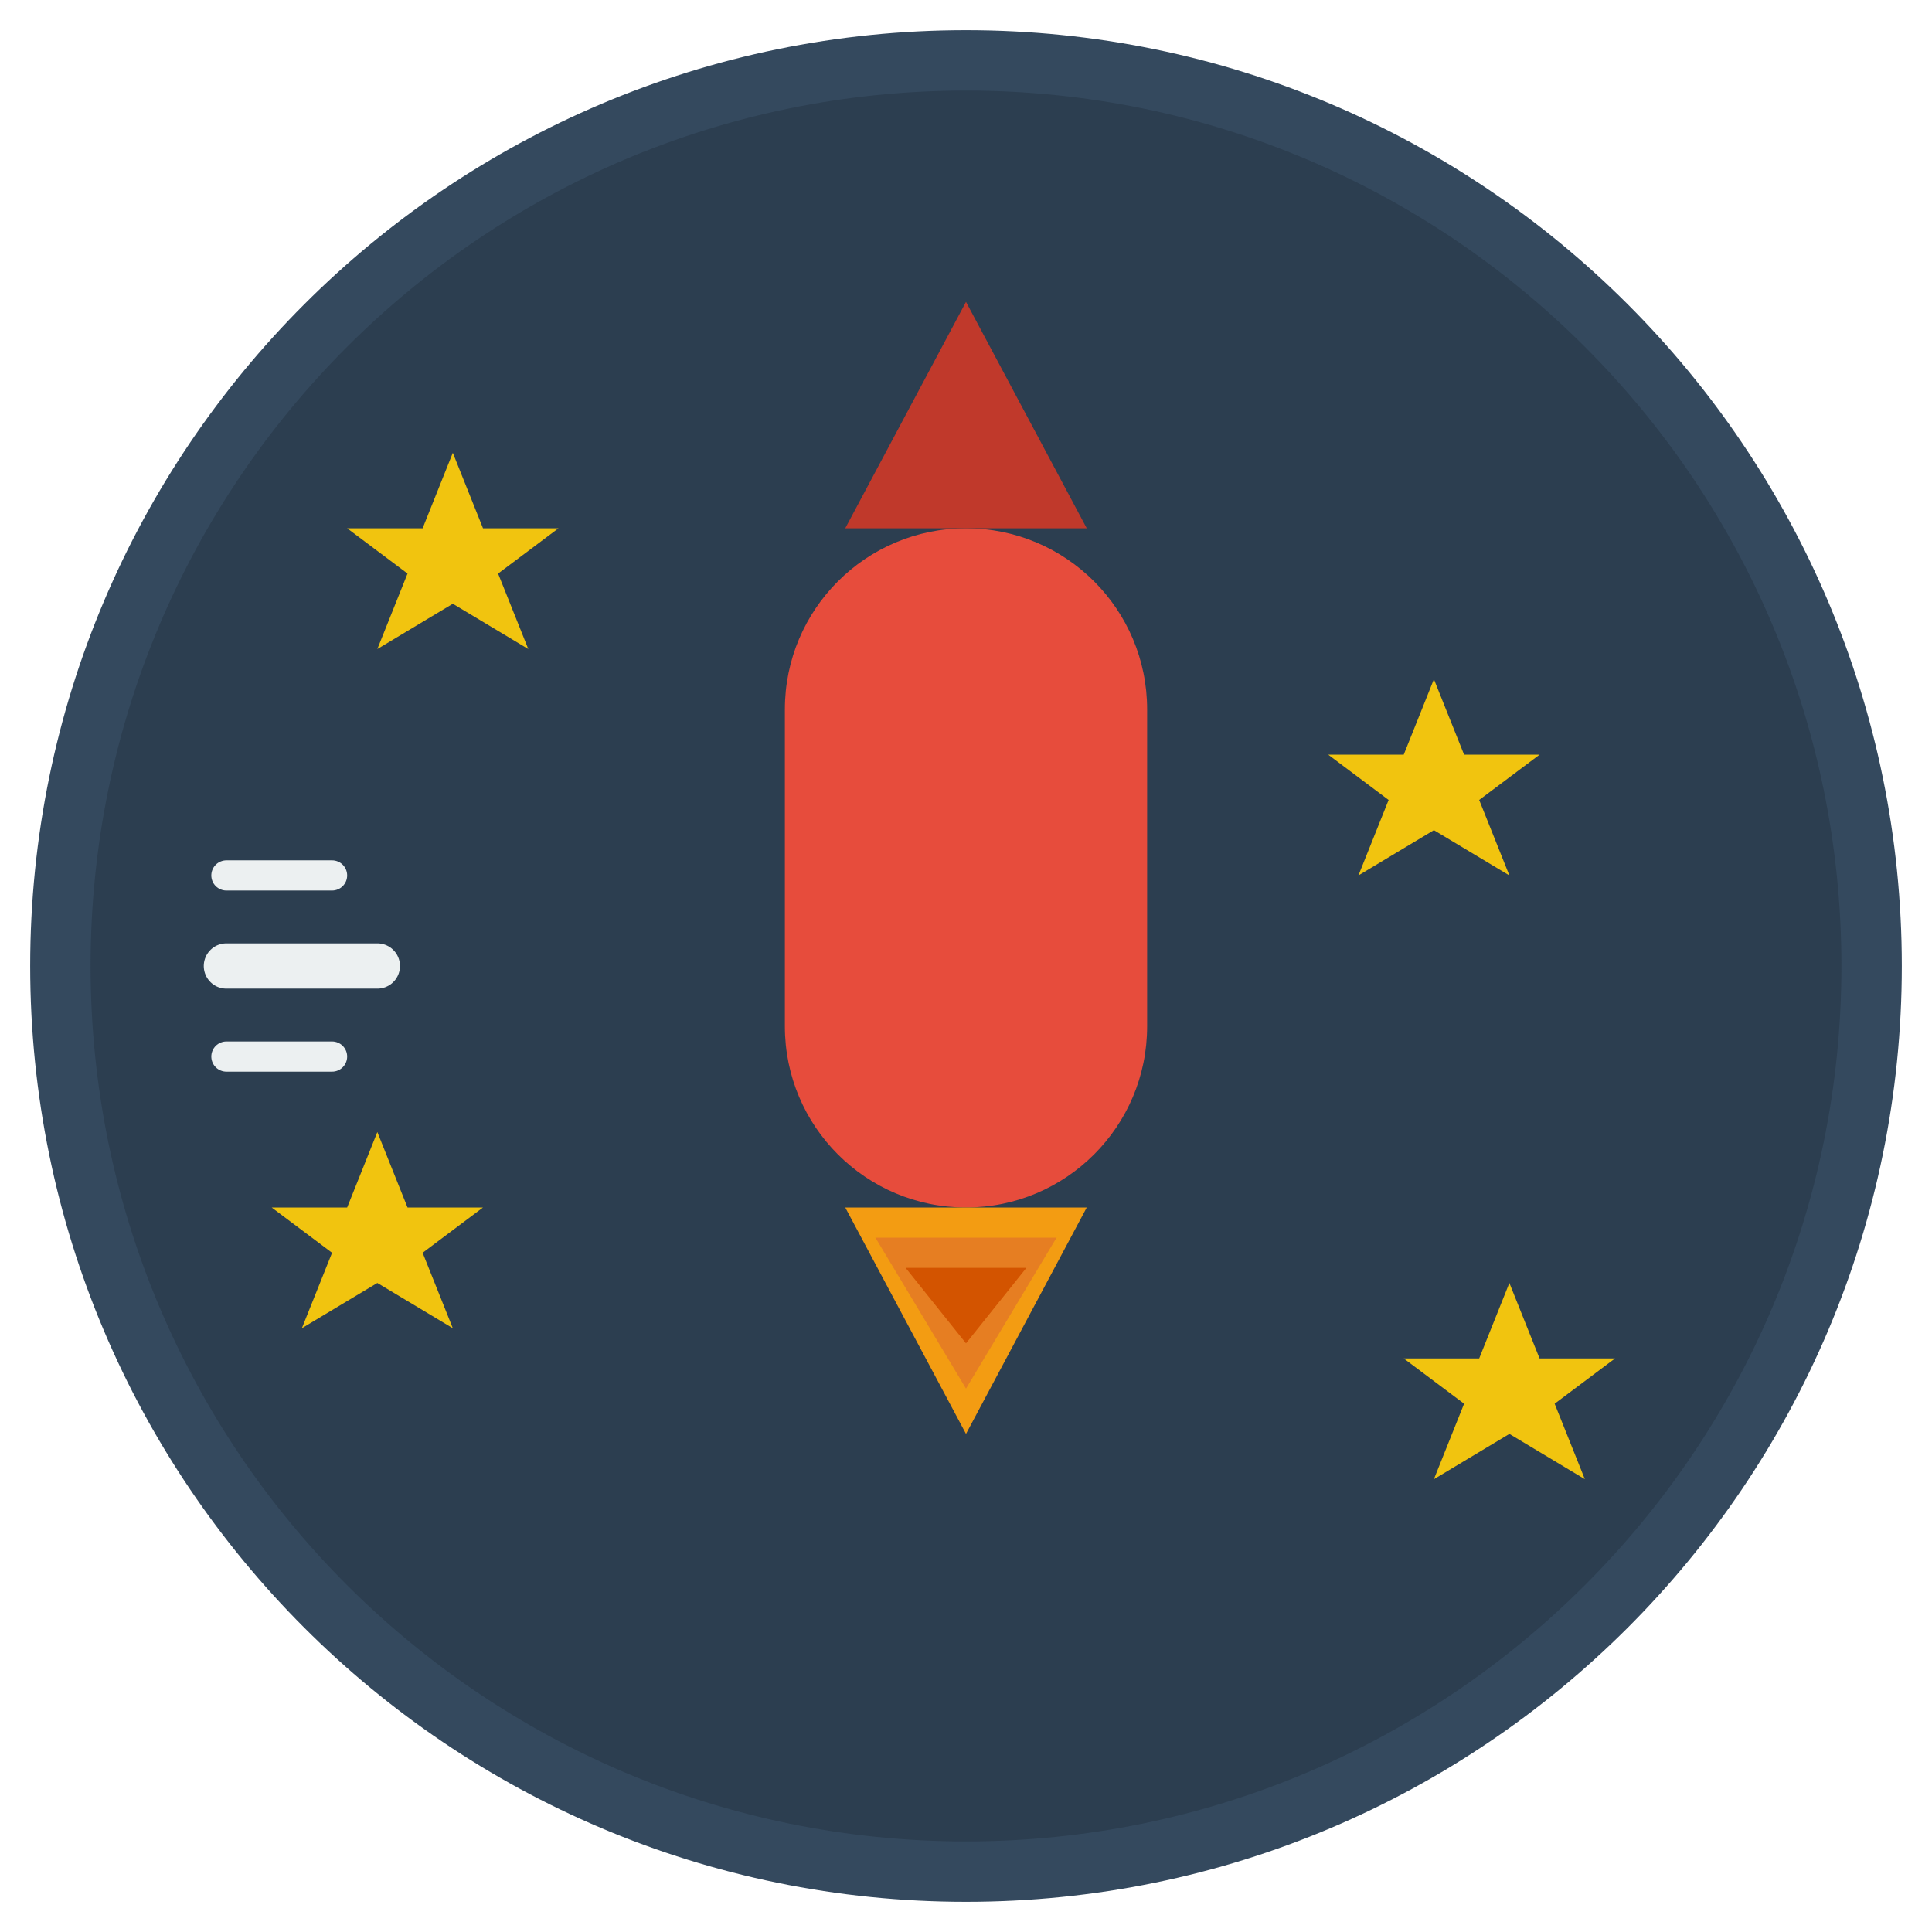
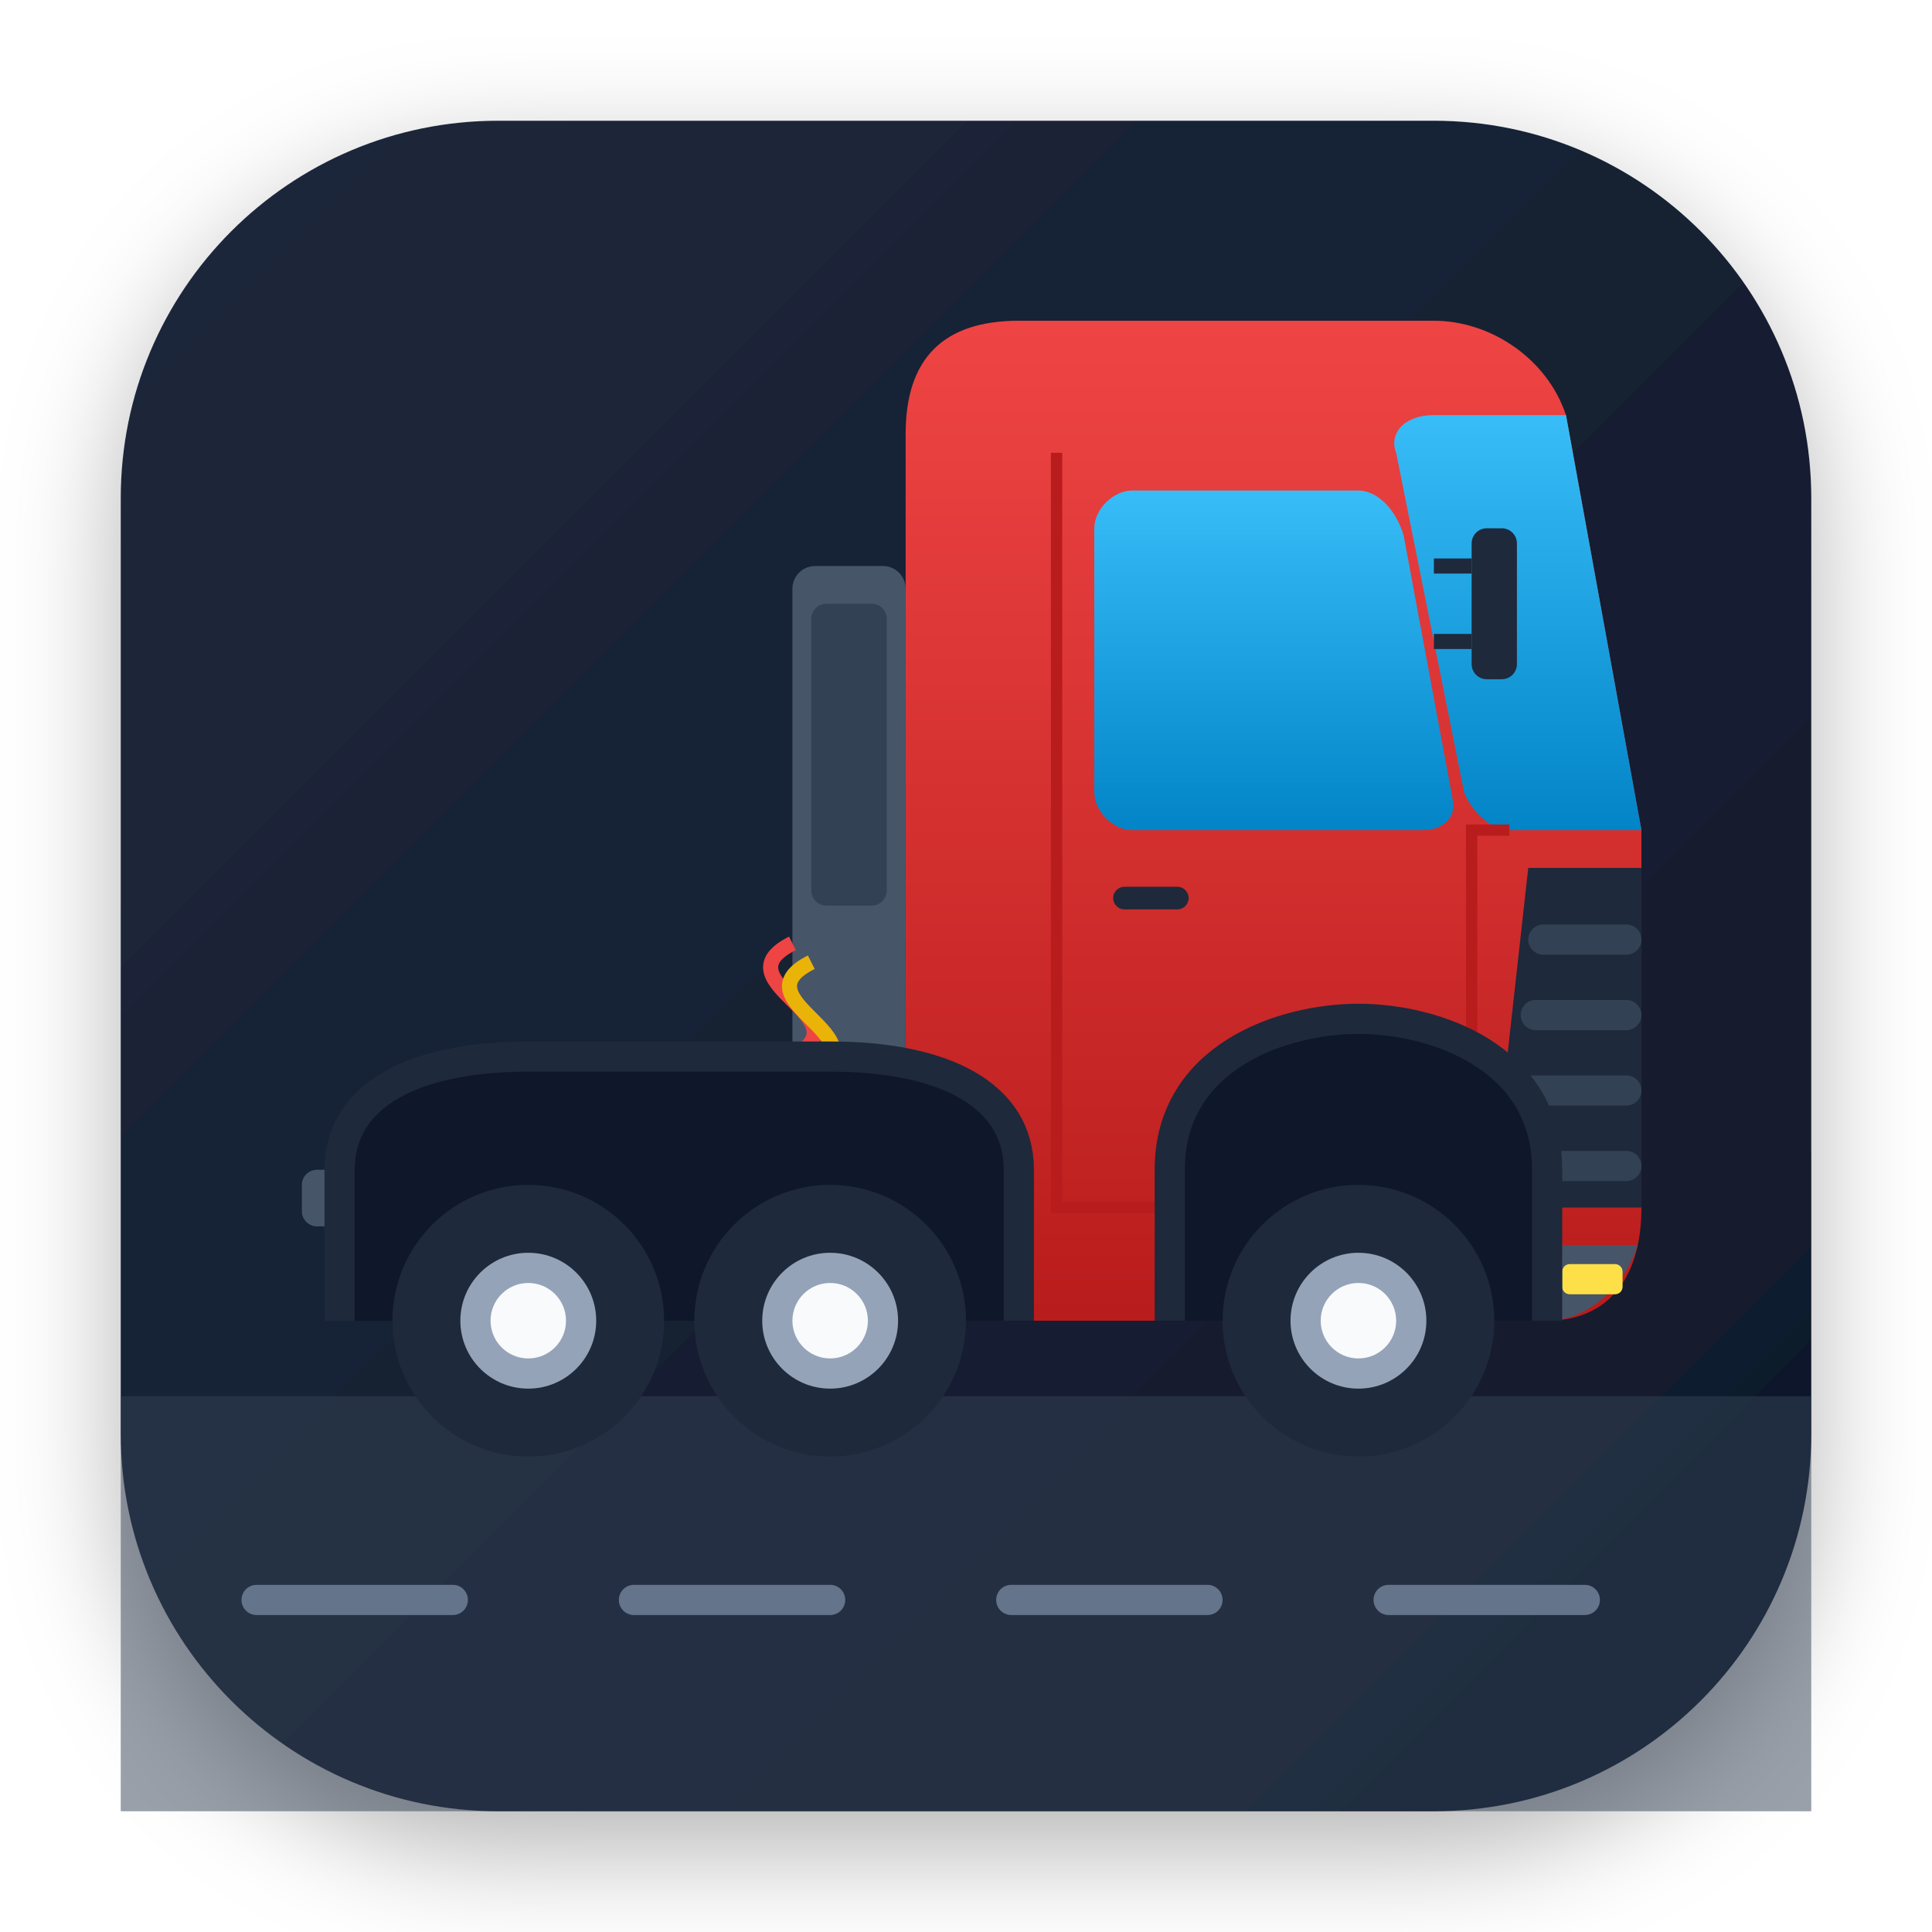
- <svg xmlns="http://www.w3.org/2000/svg" height="128" width="128">
-   <circle cx="64" cy="64" r="60" fill="#2c3e50" stroke="#34495e" stroke-width="4" />
-   <rect x="52" y="35" width="24" height="45" rx="12" fill="#e74c3c" />
-   <polygon points="64,20 72,35 56,35" fill="#c0392b" />
-   <polygon points="56,80 64,95 72,80" fill="#f39c12" />
-   <polygon points="58,82 64,92 70,82" fill="#e67e22" />
-   <polygon points="60,84 64,89 68,84" fill="#d35400" />
-   <polygon points="30,30 32,35 37,35 33,38 35,43 30,40 25,43 27,38 23,35 28,35" fill="#f1c40f" />
-   <polygon points="95,45 97,50 102,50 98,53 100,58 95,55 90,58 92,53 88,50 93,50" fill="#f1c40f" />
-   <polygon points="25,75 27,80 32,80 28,83 30,88 25,85 20,88 22,83 18,80 23,80" fill="#f1c40f" />
-   <polygon points="100,85 102,90 107,90 103,93 105,98 100,95 95,98 97,93 93,90 98,90" fill="#f1c40f" />
-   <line x1="15" y1="64" x2="25" y2="64" stroke="#ecf0f1" stroke-width="3" stroke-linecap="round" />
-   <line x1="15" y1="70" x2="22" y2="70" stroke="#ecf0f1" stroke-width="2" stroke-linecap="round" />
-   <line x1="15" y1="58" x2="22" y2="58" stroke="#ecf0f1" stroke-width="2" stroke-linecap="round" />
+ <svg xmlns="http://www.w3.org/2000/svg" viewBox="0 0 512 512" width="512" height="512">
+   <defs>
+     <linearGradient id="bgGrad" x1="0%" y1="0%" x2="100%" y2="100%">
+       <stop offset="0%" stop-color="#1e293b" />
+       <stop offset="100%" stop-color="#0f172a" />
+     </linearGradient>
+     <linearGradient id="windowGrad" x1="0%" y1="0%" x2="0%" y2="100%">
+       <stop offset="0%" stop-color="#38bdf8" />
+       <stop offset="100%" stop-color="#0284c7" />
+     </linearGradient>
+     <linearGradient id="cabGrad" x1="0%" y1="0%" x2="0%" y2="100%">
+       <stop offset="0%" stop-color="#ef4444" />
+       <stop offset="100%" stop-color="#b91c1c" />
+     </linearGradient>
+     <filter id="shadow" x="-10%" y="-10%" width="120%" height="120%">
+       <feDropShadow dx="0" dy="10" stdDeviation="15" flood-opacity="0.3" />
+     </filter>
+   </defs>
+   <rect x="32" y="32" width="448" height="448" rx="100" fill="url(#bgGrad)" filter="url(#shadow)" />
+   <rect x="32" y="370" width="448" height="110" fill="#334155" opacity="0.5" />
+   <rect x="64" y="420" width="60" height="8" rx="4" fill="#64748b" />
+   <rect x="164" y="420" width="60" height="8" rx="4" fill="#64748b" />
+   <rect x="264" y="420" width="60" height="8" rx="4" fill="#64748b" />
+   <rect x="364" y="420" width="60" height="8" rx="4" fill="#64748b" />
+   <rect x="210" y="150" width="30" height="160" rx="6" fill="#475569" />
+   <rect x="215" y="160" width="20" height="80" rx="4" fill="#334155" />
+   <path d="M 210 250 C 190 260, 230 270, 210 280 C 190 290, 230 300, 210 310" fill="none" stroke="#ef4444" stroke-width="4" />
+   <path d="M 215 255 C 195 265, 235 275, 215 285 C 195 295, 235 305, 215 315" fill="none" stroke="#eab308" stroke-width="4" />
+   <rect x="80" y="310" width="300" height="15" rx="4" fill="#475569" />
+   <path d="M 130 310 L 140 295 L 170 295 L 180 310 Z" fill="#334155" />
+   <rect x="260" y="315" width="60" height="30" rx="8" fill="#94a3b8" />
+   <rect x="270" y="315" width="4" height="30" fill="#1e293b" />
+   <rect x="305" y="315" width="4" height="30" fill="#1e293b" />
+   <path d="M 240 350             L 410 350             C 425 350, 435 340, 435 320             L 435 220             L 415 110             C 410 95, 395 85, 380 85             L 270 85             C 250 85, 240 95, 240 115             Z" fill="url(#cabGrad)" />
+   <path d="M 390 330 L 434 330 C 430 342, 420 350, 410 350 L 390 350 Z" fill="#475569" />
+   <path d="M 380 110             C 390 110, 405 110, 415 110             L 435 220             L 400 220             C 395 220, 390 215, 388 210             L 370 120             C 368 115, 372 110, 380 110             Z" fill="url(#windowGrad)" />
+   <path d="M 300 130             L 360 130             C 365 130, 370 135, 372 142             L 385 212             C 386 217, 382 220, 377 220             L 300 220             C 295 220, 290 215, 290 210             L 290 140             C 290 135, 295 130, 300 130             Z" fill="url(#windowGrad)" />
+   <path d="M 280 120 L 280 320 L 390 320 L 390 220 L 400 220" stroke="#b91c1c" stroke-width="3" fill="none" />
+   <rect x="295" y="235" width="20" height="6" rx="3" fill="#1e293b" />
+   <rect x="390" y="140" width="12" height="40" rx="4" fill="#1e293b" />
+   <path d="M 380 150 L 390 150 M 380 170 L 390 170" stroke="#1e293b" stroke-width="4" />
+   <path d="M 405 230             L 435 230             L 435 320             L 395 320             Z" fill="#1e293b" />
+   <rect x="405" y="245" width="30" height="8" rx="4" fill="#334155" />
+   <rect x="403" y="265" width="32" height="8" rx="4" fill="#334155" />
+   <rect x="400" y="285" width="35" height="8" rx="4" fill="#334155" />
+   <rect x="397" y="305" width="38" height="8" rx="4" fill="#334155" />
+   <rect x="414" y="335" width="16" height="8" rx="2" fill="#fde047" />
+   <path d="M 90 350 L 90 310 C 90 290, 110 280, 140 280 L 220 280 C 250 280, 270 290, 270 310 L 270 350 Z" fill="#0f172a" />
+   <path d="M 90 350 L 90 310 C 90 290, 110 280, 140 280 L 220 280 C 250 280, 270 290, 270 310 L 270 350" fill="none" stroke="#1e293b" stroke-width="8" />
+   <path d="M 310 350 L 310 310 C 310 280, 340 270, 360 270 C 380 270, 410 280, 410 310 L 410 350 Z" fill="#0f172a" />
+   <path d="M 310 350 L 310 310 C 310 280, 340 270, 360 270 C 380 270, 410 280, 410 310 L 410 350" fill="none" stroke="#1e293b" stroke-width="8" />
+   <circle cx="140" cy="350" r="36" fill="#1e293b" />
+   <circle cx="140" cy="350" r="18" fill="#94a3b8" />
+   <circle cx="140" cy="350" r="10" fill="#f8fafc" />
+   <circle cx="220" cy="350" r="36" fill="#1e293b" />
+   <circle cx="220" cy="350" r="18" fill="#94a3b8" />
+   <circle cx="220" cy="350" r="10" fill="#f8fafc" />
+   <circle cx="360" cy="350" r="36" fill="#1e293b" />
+   <circle cx="360" cy="350" r="18" fill="#94a3b8" />
+   <circle cx="360" cy="350" r="10" fill="#f8fafc" />
</svg>
